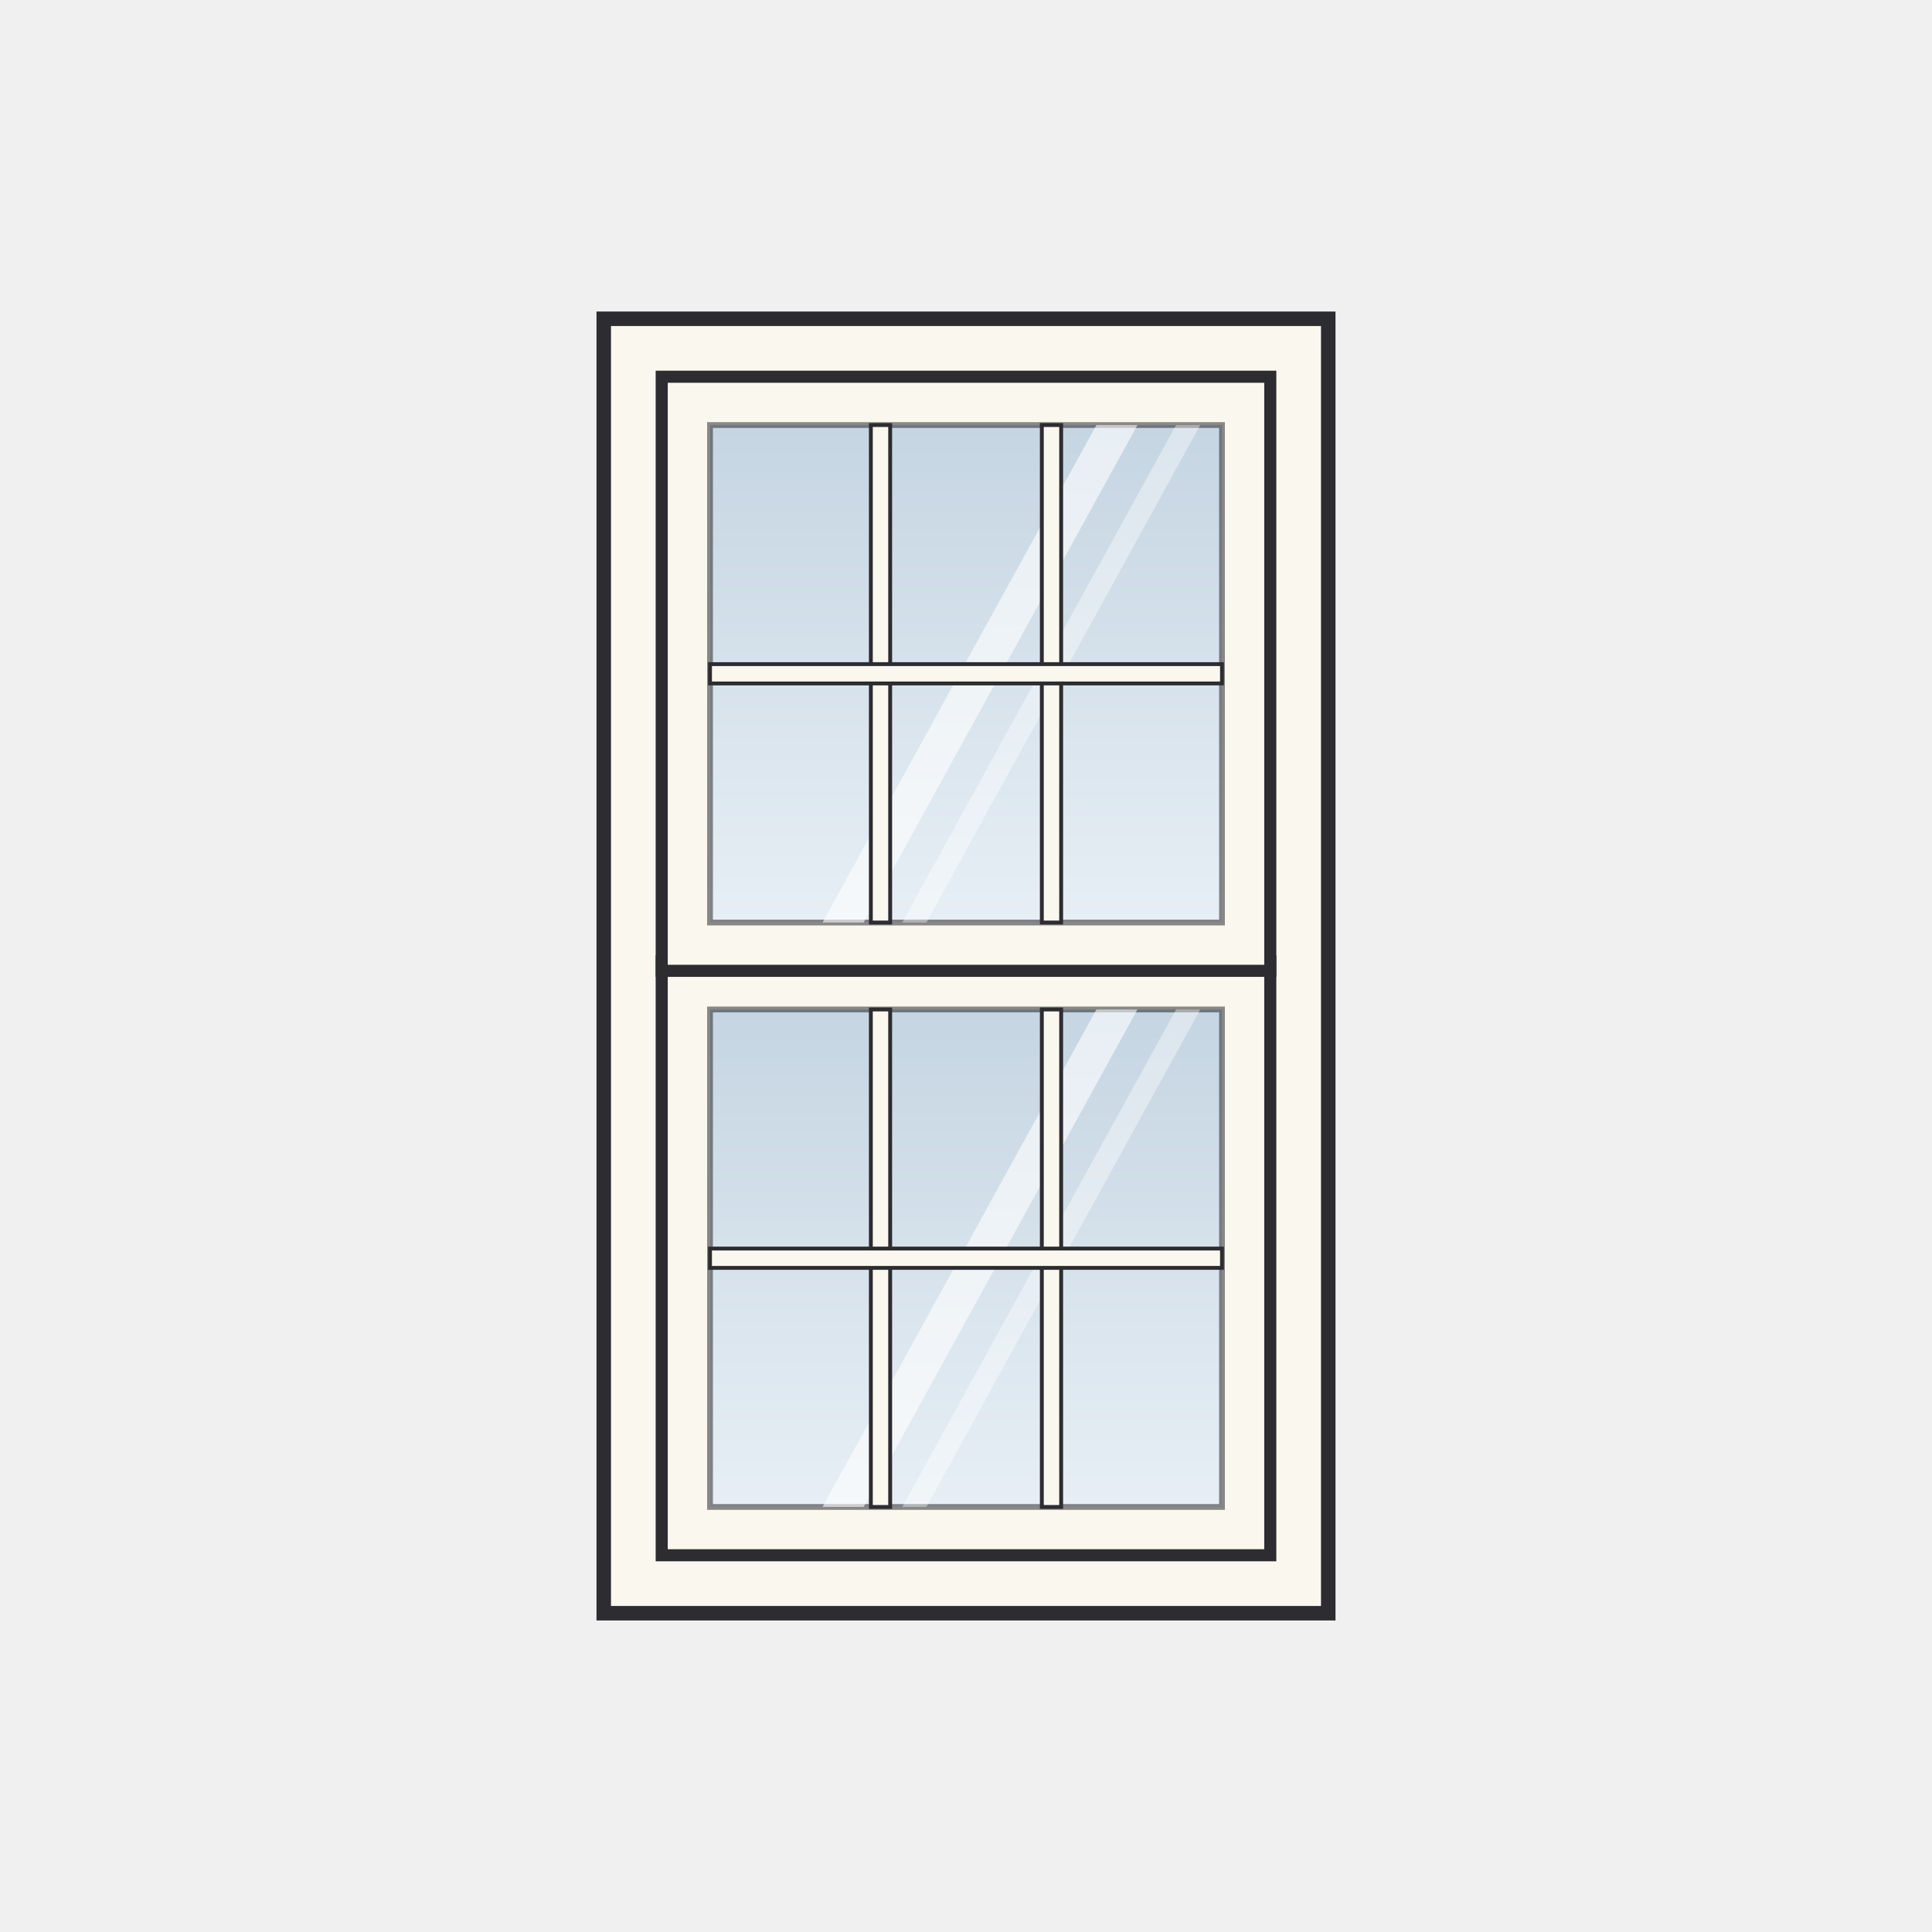
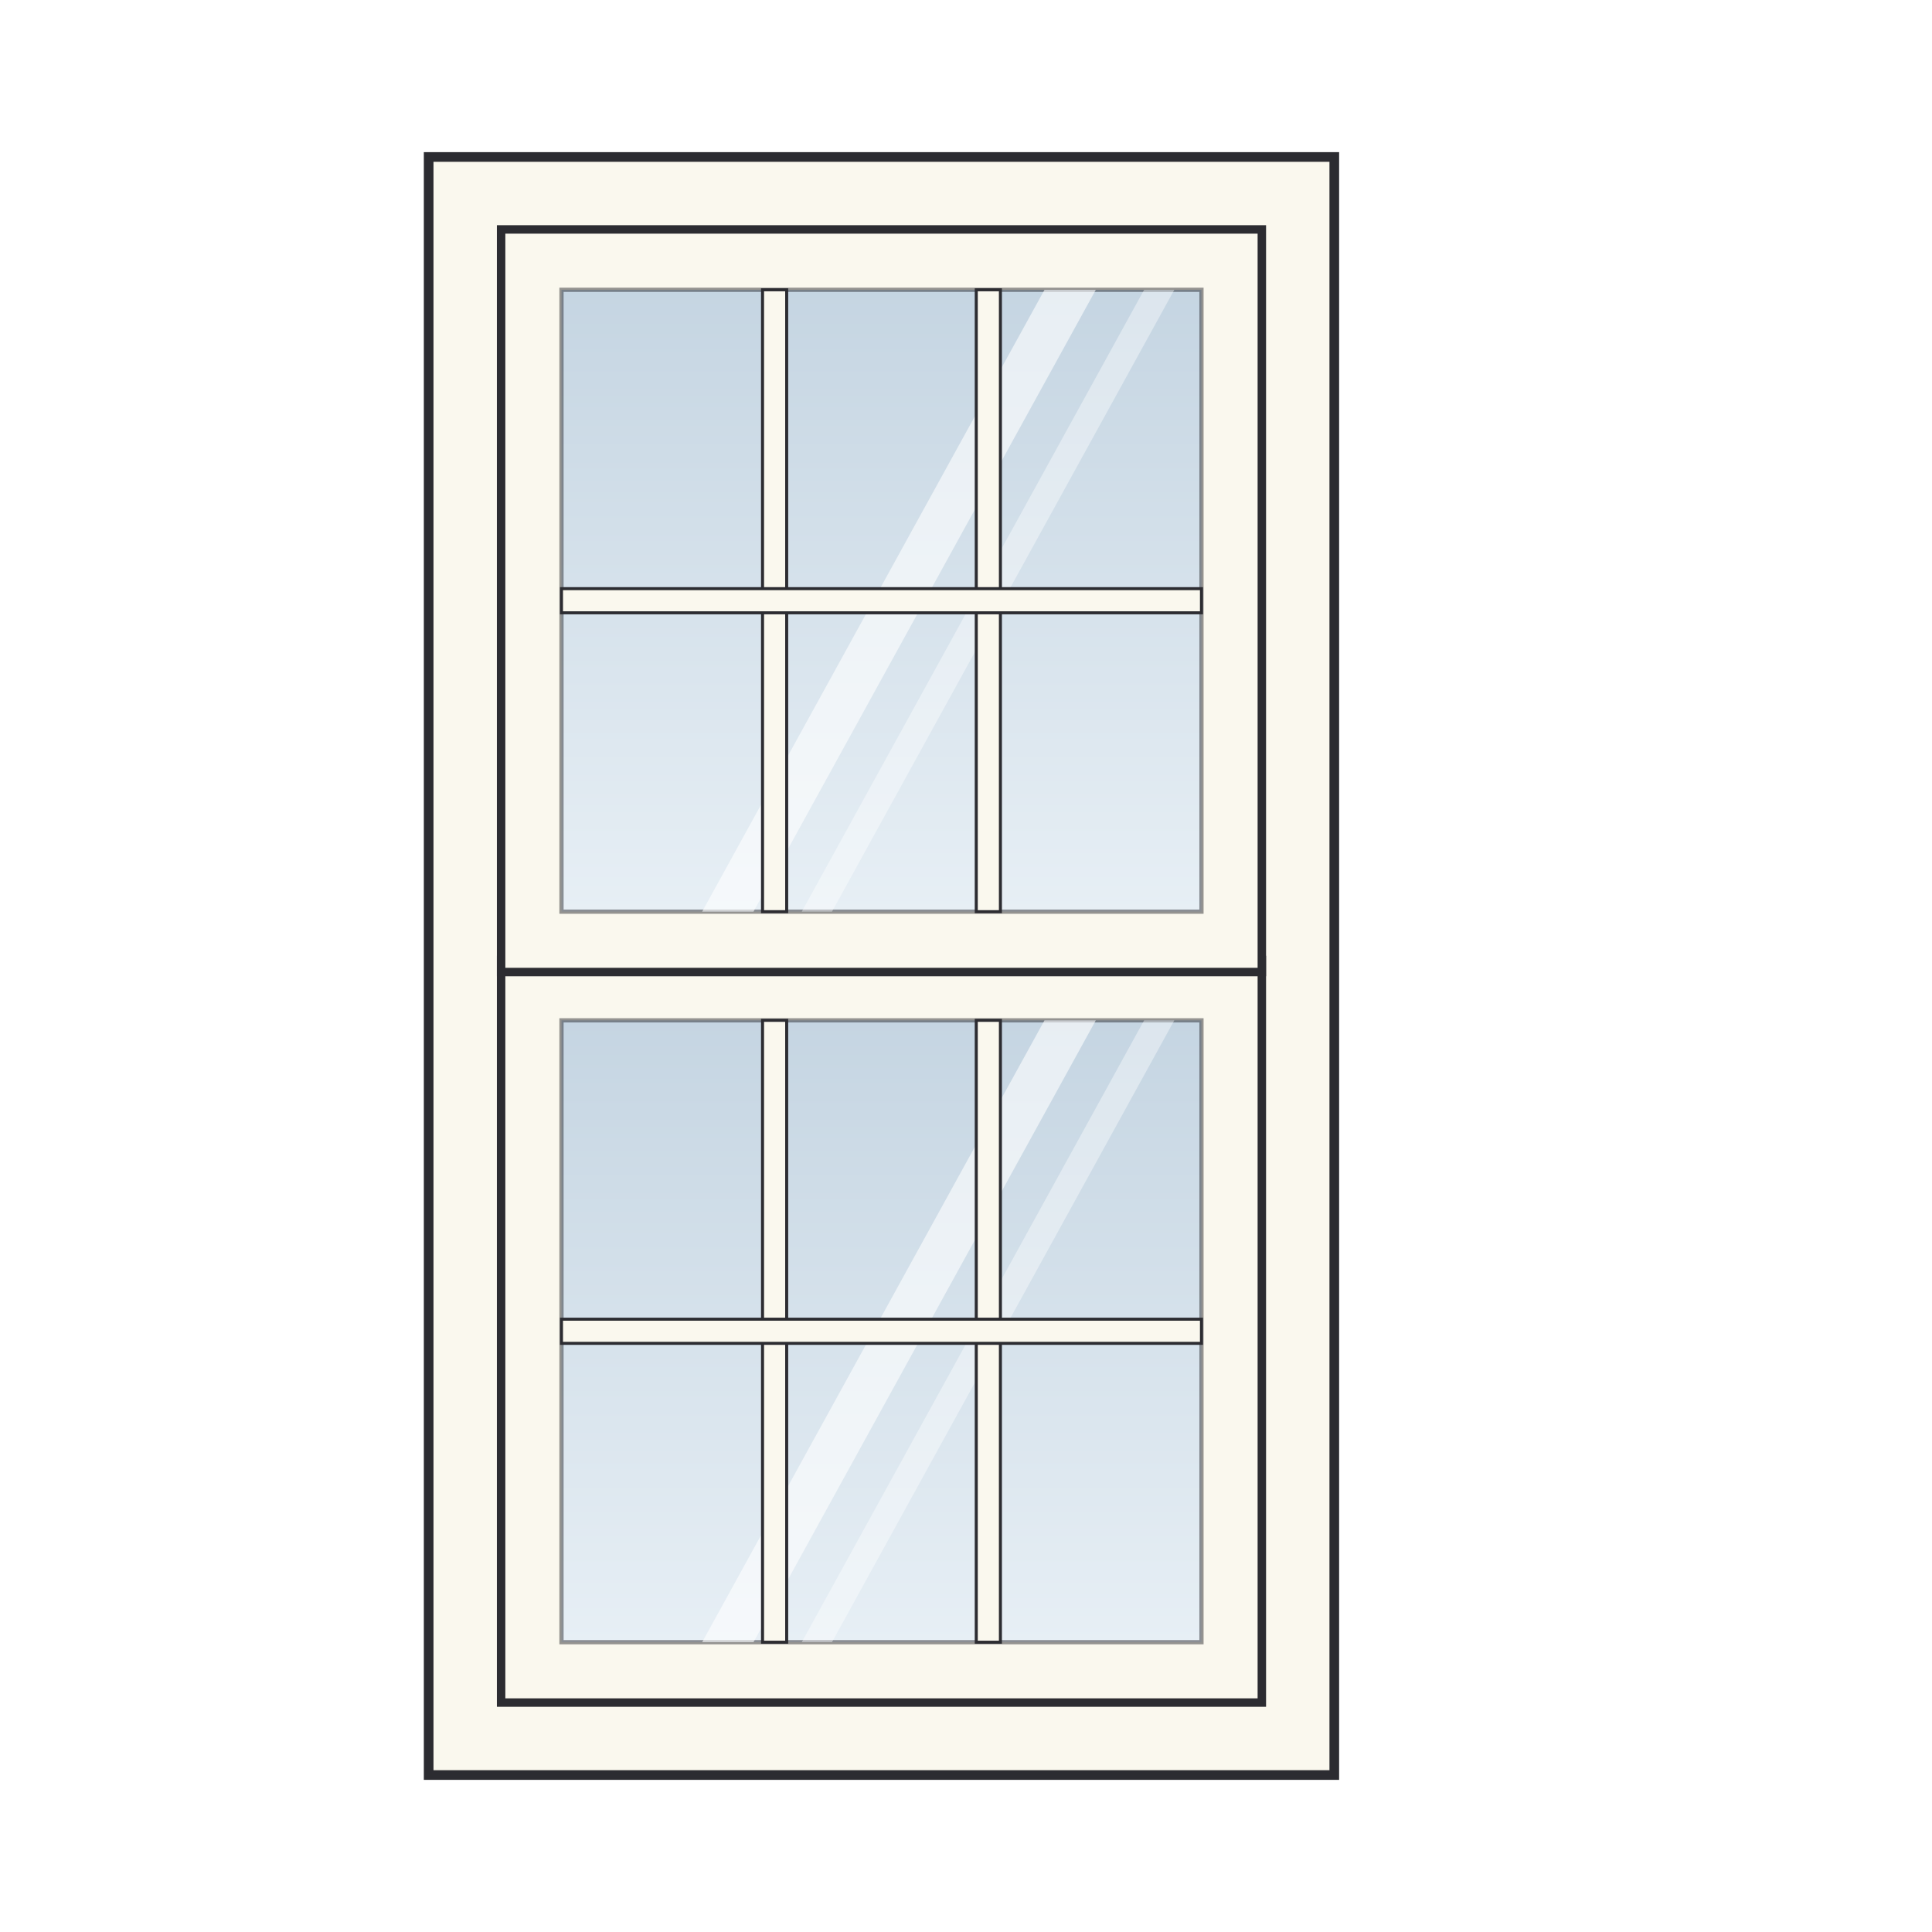
- <svg xmlns="http://www.w3.org/2000/svg" viewBox="0 0 400 400" width="400" height="400" role="img">
+ <svg xmlns="http://www.w3.org/2000/svg" viewBox="54.0 40.0 320.0 320.0" width="600" height="600" role="img">
  <defs>
    <linearGradient id="gl" x1="0" y1="0" x2="0" y2="1">
      <stop offset="0" stop-color="#C5D5E2" />
      <stop offset="1" stop-color="#E7EFF5" />
    </linearGradient>
    <pattern id="mesh" width="4" height="4" patternUnits="userSpaceOnUse">
      <rect width="4" height="4" fill="#B9C2CA" />
      <path d="M0 .5H4M.5 0V4" stroke="#19191D" stroke-opacity=".12" stroke-width="1" />
    </pattern>
    <pattern id="pine" width="14" height="14" patternUnits="userSpaceOnUse">
      <rect width="14" height="14" fill="#DFC195" />
      <path d="M3 0V14M9.5 0V14" stroke="#8C6030" stroke-opacity=".13" stroke-width="1" />
      <path d="M6 0V14" stroke="#FFFFFF" stroke-opacity=".12" stroke-width="1.4" />
    </pattern>
    <linearGradient id="shine" x1="0" y1="0" x2="1" y2="0">
      <stop offset="0" stop-color="#fff" stop-opacity="0" />
      <stop offset=".5" stop-color="#fff" stop-opacity=".75" />
      <stop offset="1" stop-color="#fff" stop-opacity="0" />
    </linearGradient>
  </defs>
-   <rect x="125.0" y="66.0" width="150.0" height="268.0" fill="#FAF8EE" stroke="#2C2C31" stroke-width="3" />
-   <rect x="137.0" y="78.0" width="126.0" height="244.0" fill="url(#mesh)" stroke="#19191D" stroke-width="1" stroke-opacity=".35" />
-   <rect x="137.0" y="199.0" width="126.0" height="123.0" fill="#FAF8EE" stroke="#2C2C31" stroke-width="2.5" />
+   <rect x="-400" y="-400" width="1200" height="1200" fill="#FFFFFF" />
+   <rect x="125.0" y="66.0" width="150.0" height="268.0" fill="#FAF8EE" stroke="#2C2C31" stroke-width="1.6" />
+   <rect x="137.0" y="78.0" width="126.0" height="244.0" fill="url(#mesh)" stroke="#19191D" stroke-width="0.6" stroke-opacity=".3" />
+   <rect x="137.0" y="199.0" width="126.0" height="123.0" fill="#FAF8EE" stroke="#2C2C31" stroke-width="1.4" />
  <clipPath id="c8">
    <rect x="147.0" y="209.0" width="106.0" height="103.0" />
  </clipPath>
-   <rect x="147.0" y="209.0" width="106.0" height="103.0" fill="url(#gl)" stroke="#19191D" stroke-width="1.2" stroke-opacity=".5" />
+   <rect x="147.0" y="209.0" width="106.0" height="103.0" fill="url(#gl)" stroke="#19191D" stroke-width="0.7" stroke-opacity=".45" />
  <g clip-path="url(#c8)">
    <polygon points="170.3,312.0 178.8,312.0 235.5,209.0 227.0,209.0" fill="#fff" fill-opacity=".6" />
    <polygon points="186.8,312.0 191.8,312.0 248.5,209.0 243.5,209.0" fill="#fff" fill-opacity=".4" />
  </g>
-   <rect x="180.3" y="209.0" width="4.0" height="103.0" fill="#FAF8EE" stroke="#2C2C31" stroke-width="0.8" />
-   <rect x="215.7" y="209.0" width="4.0" height="103.0" fill="#FAF8EE" stroke="#2C2C31" stroke-width="0.8" />
-   <rect x="147.0" y="258.5" width="106.0" height="4.0" fill="#FAF8EE" stroke="#2C2C31" stroke-width="0.8" />
-   <rect x="137.0" y="78.0" width="126.0" height="123.0" fill="#FAF8EE" stroke="#2C2C31" stroke-width="2.5" />
+   <rect x="180.3" y="209.0" width="4.0" height="103.0" fill="#FAF8EE" stroke="#2C2C31" stroke-width="0.5" />
+   <rect x="215.7" y="209.0" width="4.0" height="103.0" fill="#FAF8EE" stroke="#2C2C31" stroke-width="0.5" />
+   <rect x="147.0" y="258.5" width="106.0" height="4.0" fill="#FAF8EE" stroke="#2C2C31" stroke-width="0.5" />
+   <rect x="137.0" y="78.0" width="126.0" height="123.0" fill="#FAF8EE" stroke="#2C2C31" stroke-width="1.4" />
  <clipPath id="c7">
    <rect x="147.0" y="88.0" width="106.0" height="103.0" />
  </clipPath>
-   <rect x="147.0" y="88.0" width="106.0" height="103.0" fill="url(#gl)" stroke="#19191D" stroke-width="1.2" stroke-opacity=".5" />
+   <rect x="147.0" y="88.0" width="106.0" height="103.0" fill="url(#gl)" stroke="#19191D" stroke-width="0.7" stroke-opacity=".45" />
  <g clip-path="url(#c7)">
    <polygon points="170.3,191.0 178.8,191.0 235.5,88.0 227.0,88.0" fill="#fff" fill-opacity=".6" />
    <polygon points="186.8,191.0 191.8,191.0 248.5,88.0 243.5,88.0" fill="#fff" fill-opacity=".4" />
  </g>
-   <rect x="180.3" y="88.0" width="4.0" height="103.0" fill="#FAF8EE" stroke="#2C2C31" stroke-width="0.8" />
-   <rect x="215.7" y="88.0" width="4.0" height="103.0" fill="#FAF8EE" stroke="#2C2C31" stroke-width="0.8" />
-   <rect x="147.0" y="137.5" width="106.0" height="4.0" fill="#FAF8EE" stroke="#2C2C31" stroke-width="0.8" />
+   <rect x="180.3" y="88.0" width="4.0" height="103.0" fill="#FAF8EE" stroke="#2C2C31" stroke-width="0.5" />
+   <rect x="215.7" y="88.0" width="4.0" height="103.0" fill="#FAF8EE" stroke="#2C2C31" stroke-width="0.5" />
+   <rect x="147.0" y="137.5" width="106.0" height="4.0" fill="#FAF8EE" stroke="#2C2C31" stroke-width="0.5" />
</svg>
